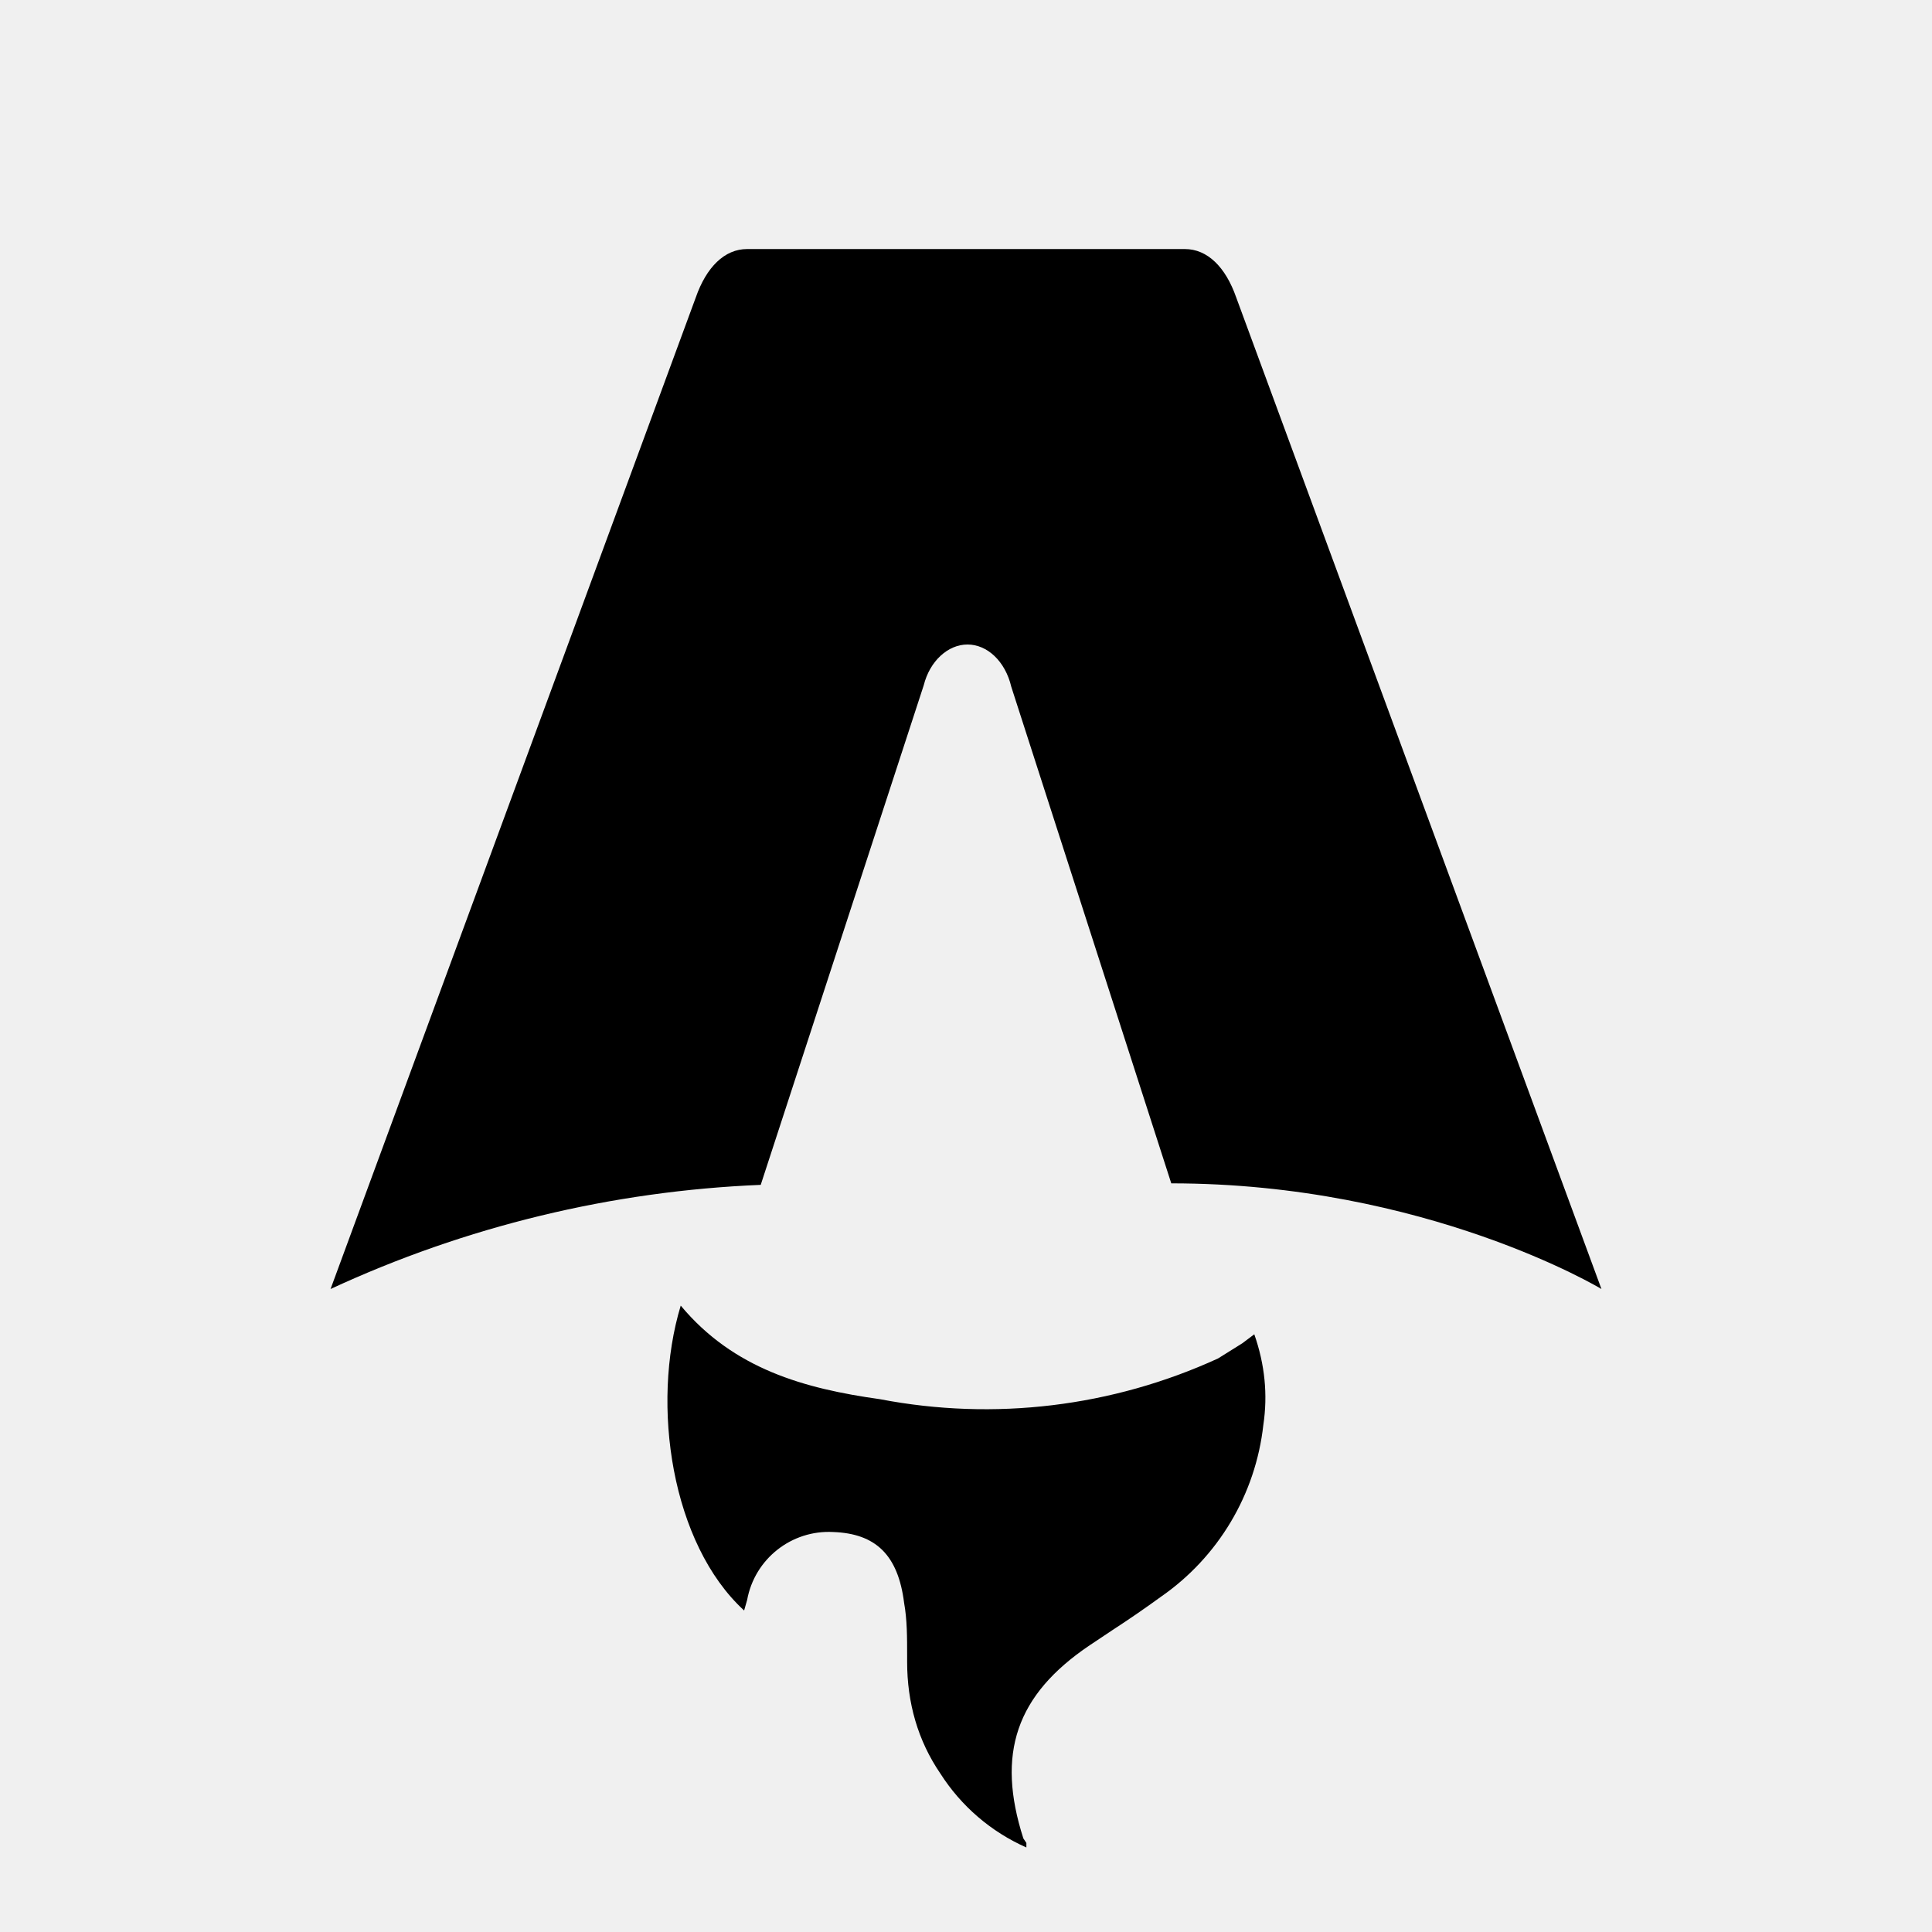
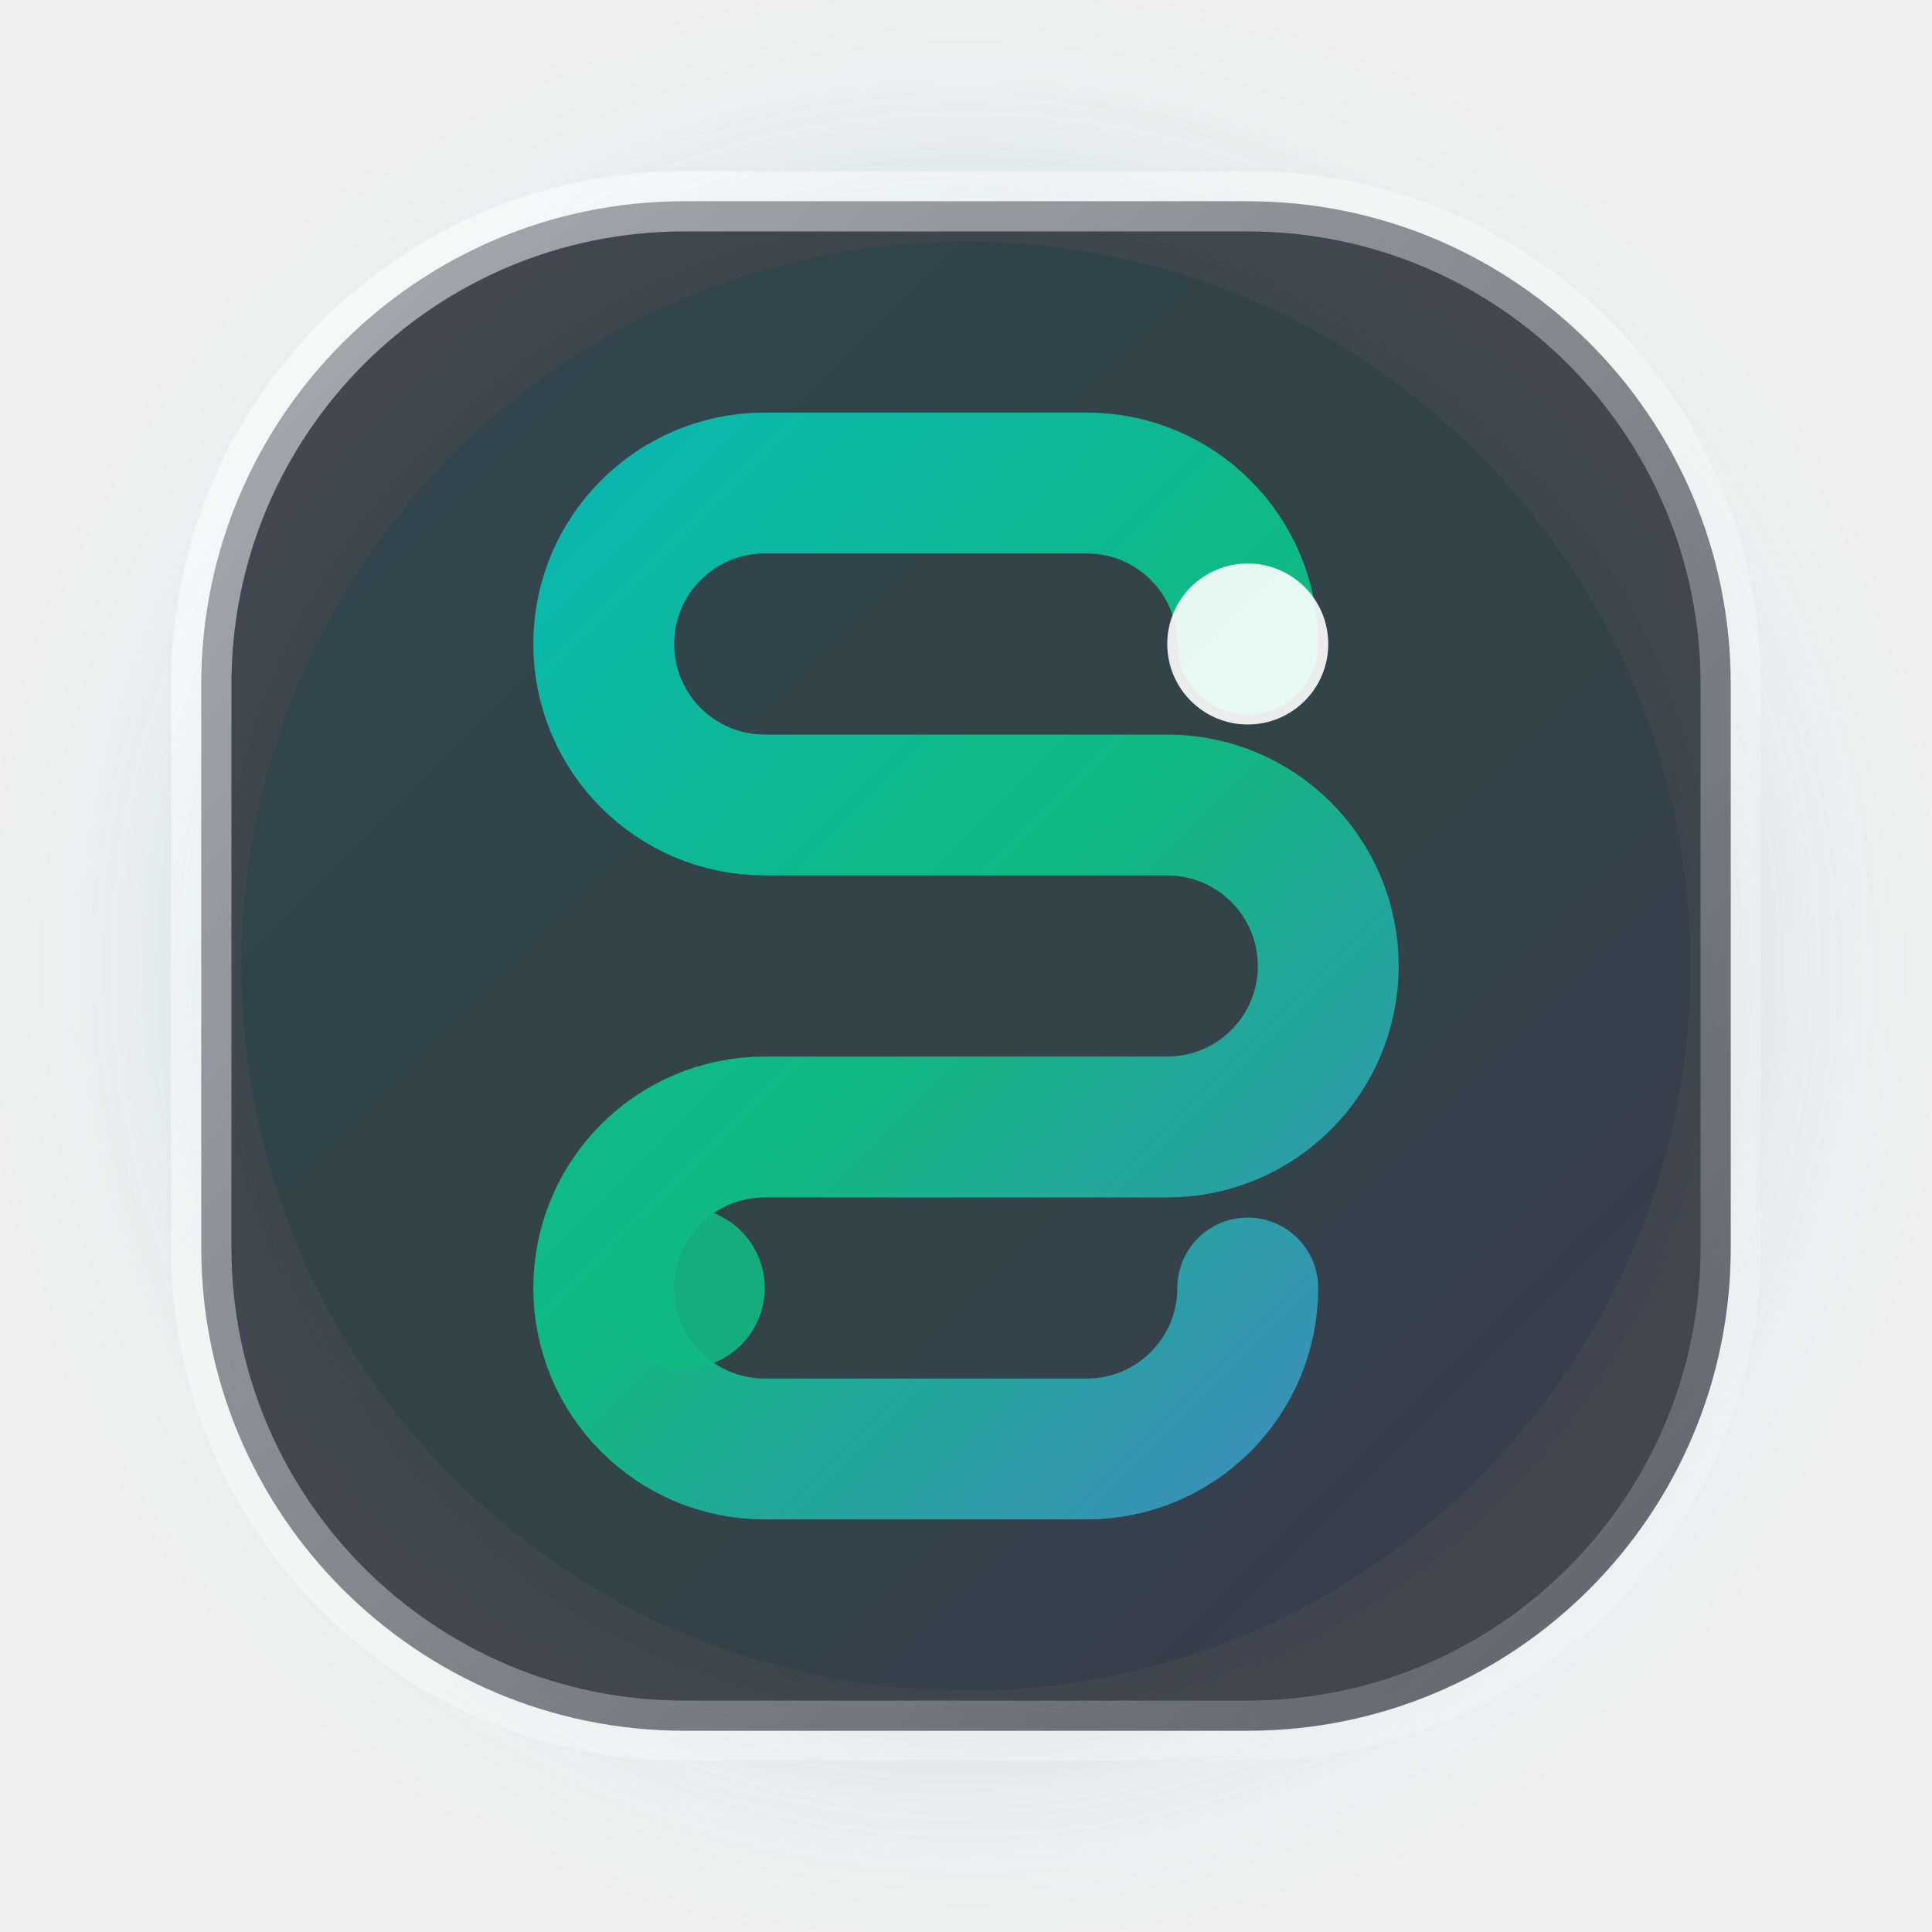
- <svg xmlns="http://www.w3.org/2000/svg" fill="none" viewBox="0 0 128 128">
-   <path d="M50.4 78.5a75.1 75.1 0 0 0-28.5 6.9l24.2-65.7c.7-2 1.9-3.2 3.4-3.2h29c1.5 0 2.7 1.2 3.4 3.2l24.2 65.7s-11.6-7-28.5-7L67 45.5c-.4-1.7-1.6-2.8-2.9-2.8-1.3 0-2.5 1.1-2.9 2.7L50.4 78.5Zm-1.1 28.2Zm-4.2-20.2c-2 6.6-.6 15.8 4.2 20.2a17.5 17.5 0 0 1 .2-.7 5.5 5.5 0 0 1 5.7-4.5c2.8.1 4.3 1.5 4.7 4.7.2 1.1.2 2.3.2 3.5v.4c0 2.7.7 5.2 2.2 7.4a13 13 0 0 0 5.7 4.9v-.3l-.2-.3c-1.8-5.6-.5-9.5 4.4-12.8l1.5-1a73 73 0 0 0 3.2-2.2 16 16 0 0 0 6.8-11.4c.3-2 .1-4-.6-6l-.8.6-1.6 1a37 37 0 0 1-22.4 2.7c-5-.7-9.7-2-13.2-6.2Z" />
-   <style>
-         path { fill: #000; }
-         @media (prefers-color-scheme: dark) {
-             path { fill: #FFF; }
-         }
-     </style>
+ <svg xmlns="http://www.w3.org/2000/svg" width="48" height="48" viewBox="0 0 48 48" fill="none">
+   <defs>
+     <linearGradient id="shoptic-grad" x1="4" y1="4" x2="44" y2="44" gradientUnits="userSpaceOnUse">
+       <stop offset="0%" stop-color="#06B6D4" />
+       <stop offset="50%" stop-color="#10B981" />
+       <stop offset="100%" stop-color="#6366F1" />
+     </linearGradient>
+     <linearGradient id="glass-border" x1="0" y1="0" x2="48" y2="48" gradientUnits="userSpaceOnUse">
+       <stop offset="0%" stop-color="#ffffff" stop-opacity="0.6" />
+       <stop offset="100%" stop-color="#ffffff" stop-opacity="0.1" />
+     </linearGradient>
+     <filter id="glow" x="-20%" y="-20%" width="140%" height="140%" filterUnits="userSpaceOnUse">
+       <feGaussianBlur stdDeviation="3" result="blur" />
+       <feComposite in="SourceGraphic" in2="blur" operator="over" />
+     </filter>
+   </defs>
+   <circle cx="24" cy="24" r="18" fill="url(#shoptic-grad)" opacity="0.3" filter="url(#glow)" />
+   <rect x="5" y="5" width="38" height="38" rx="12" fill="#0A101D" fill-opacity="0.75" stroke="url(#glass-border)" stroke-width="1.5" />
+   <path d="M31 16C31 13.791 29.209 12 27 12H19C16.791 12 15 13.791 15 16C15 18.209 16.791 20 19 20H29C31.209 20 33 21.791 33 24C33 26.209 31.209 28 29 28H19C16.791 28 15 29.791 15 32C15 34.209 16.791 36 19 36H27C29.209 36 31 34.209 31 32" stroke="url(#shoptic-grad)" stroke-width="3.5" stroke-linecap="round" stroke-linejoin="round" />
+   <circle cx="31" cy="16" r="2" fill="#ffffff" opacity="0.9" />
+   <circle cx="17" cy="32" r="2" fill="#10B981" opacity="0.9" />
</svg>
